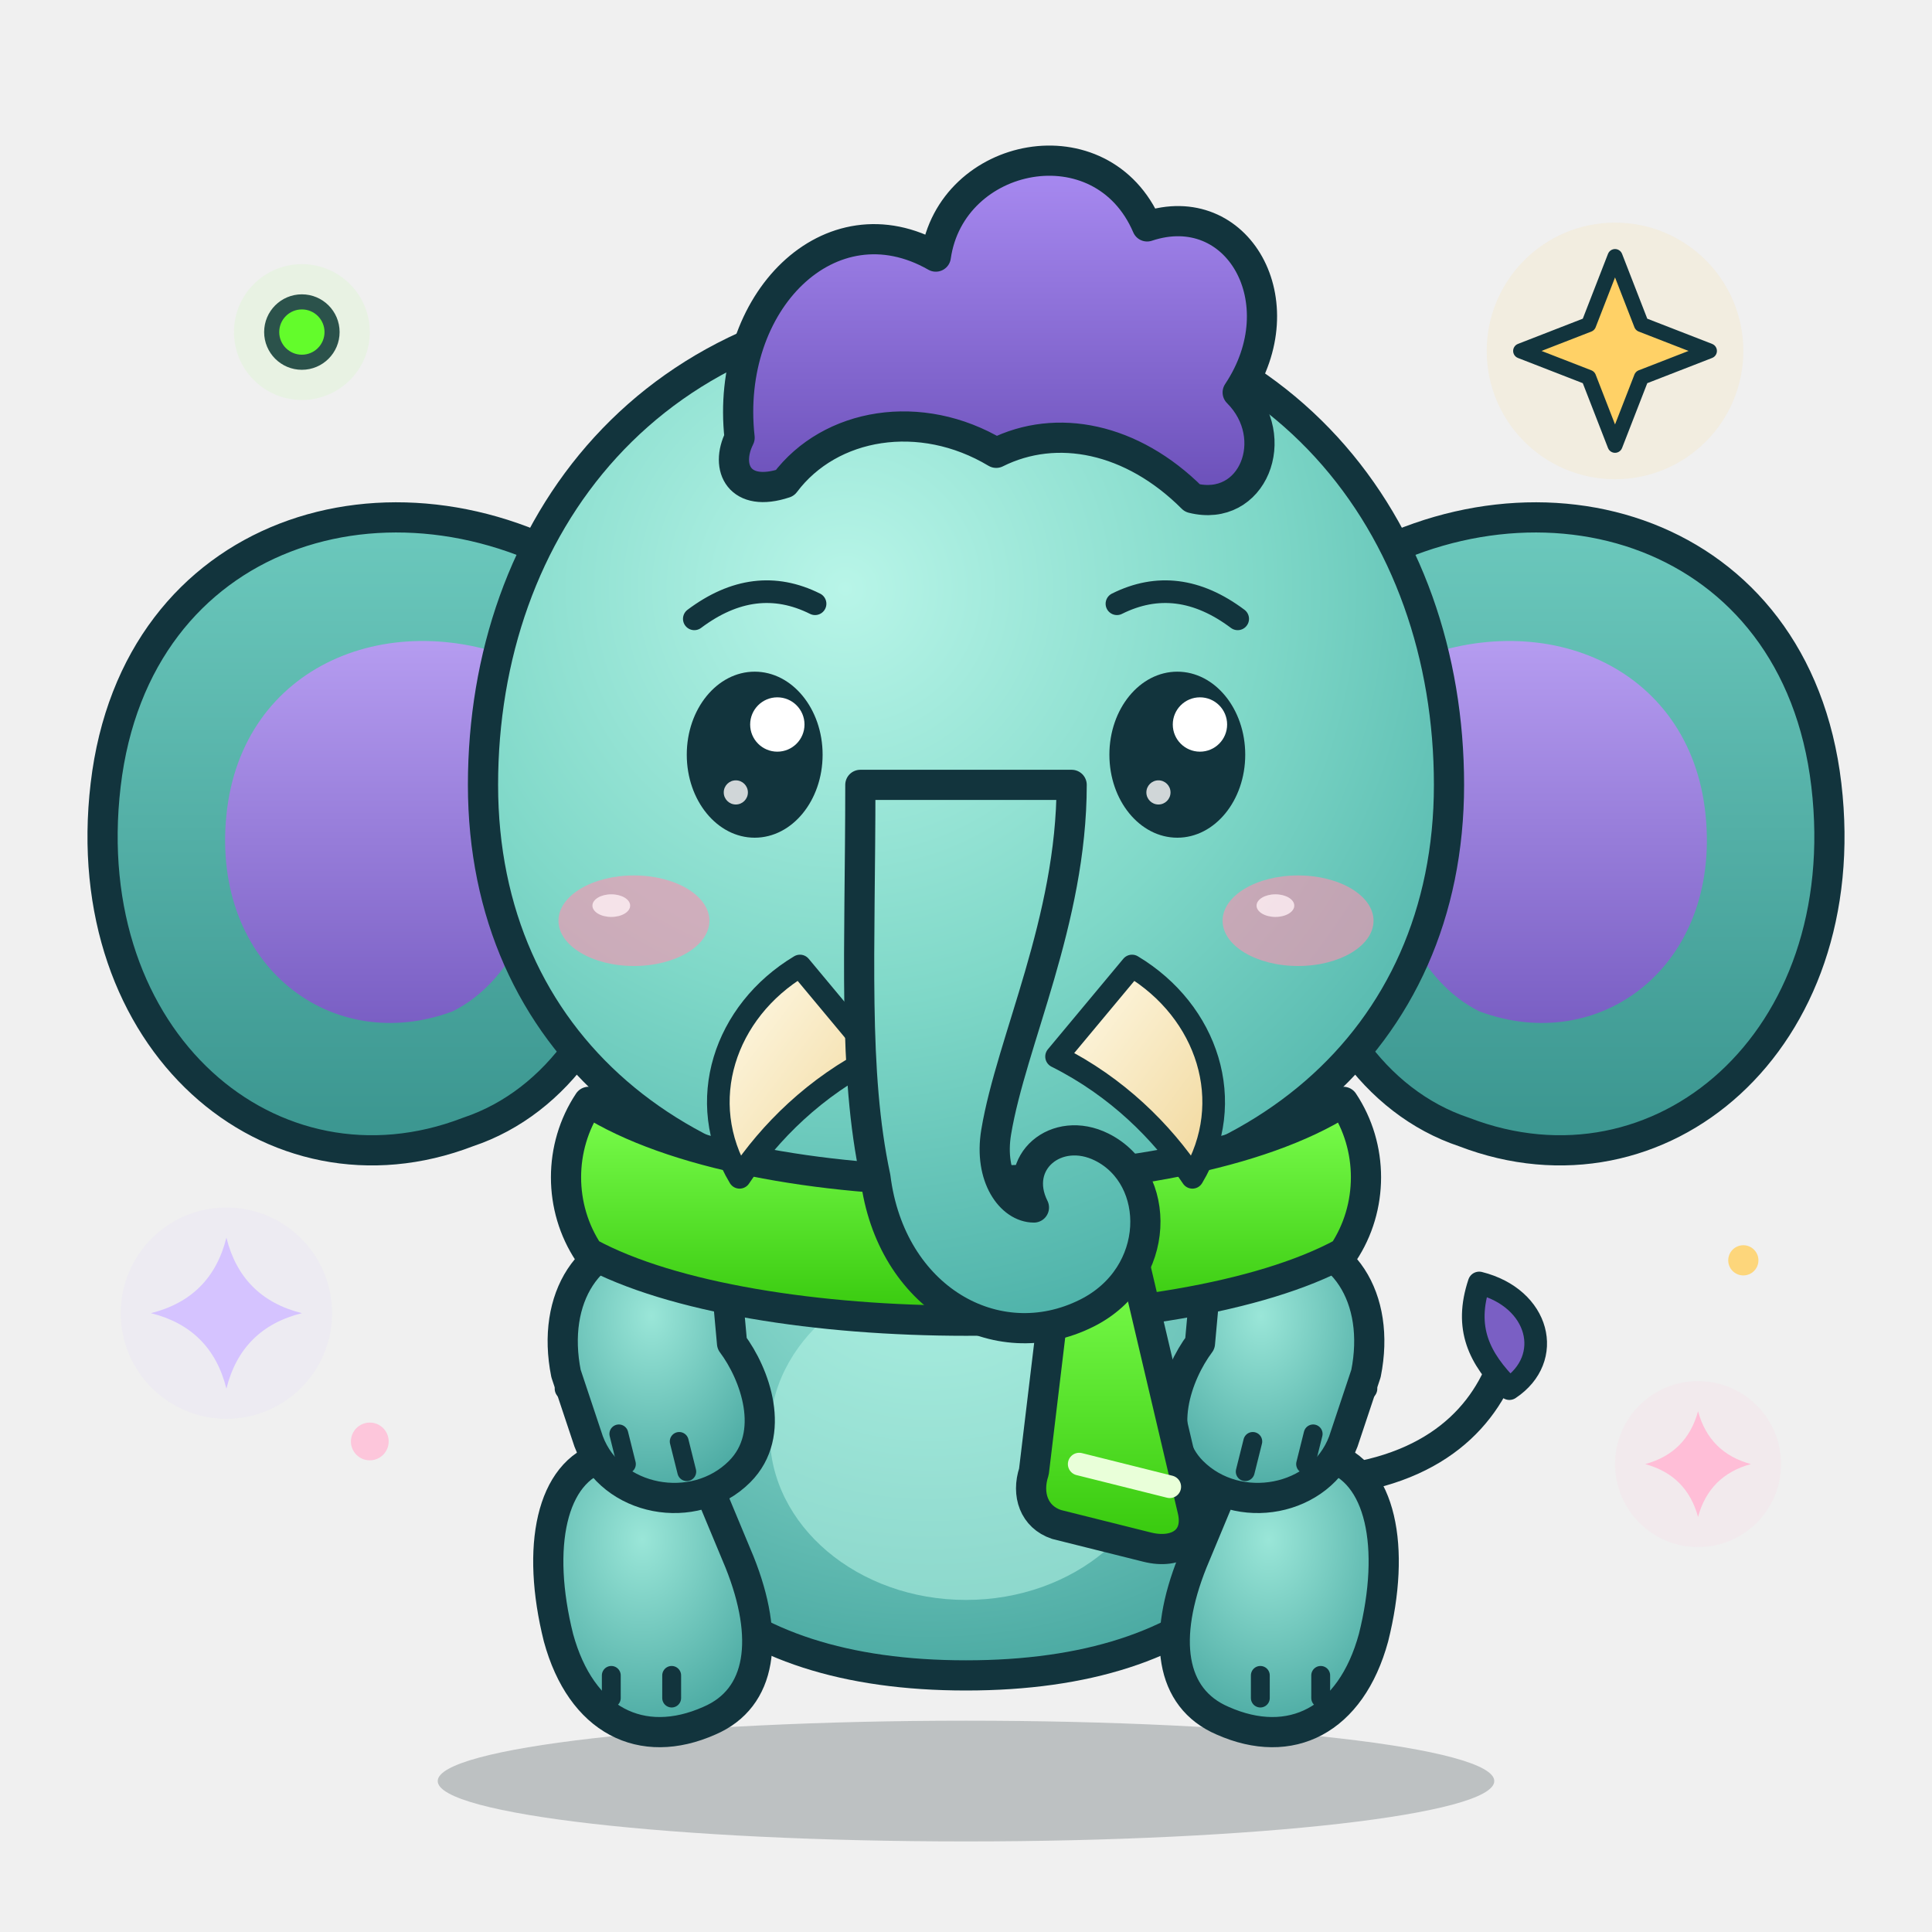
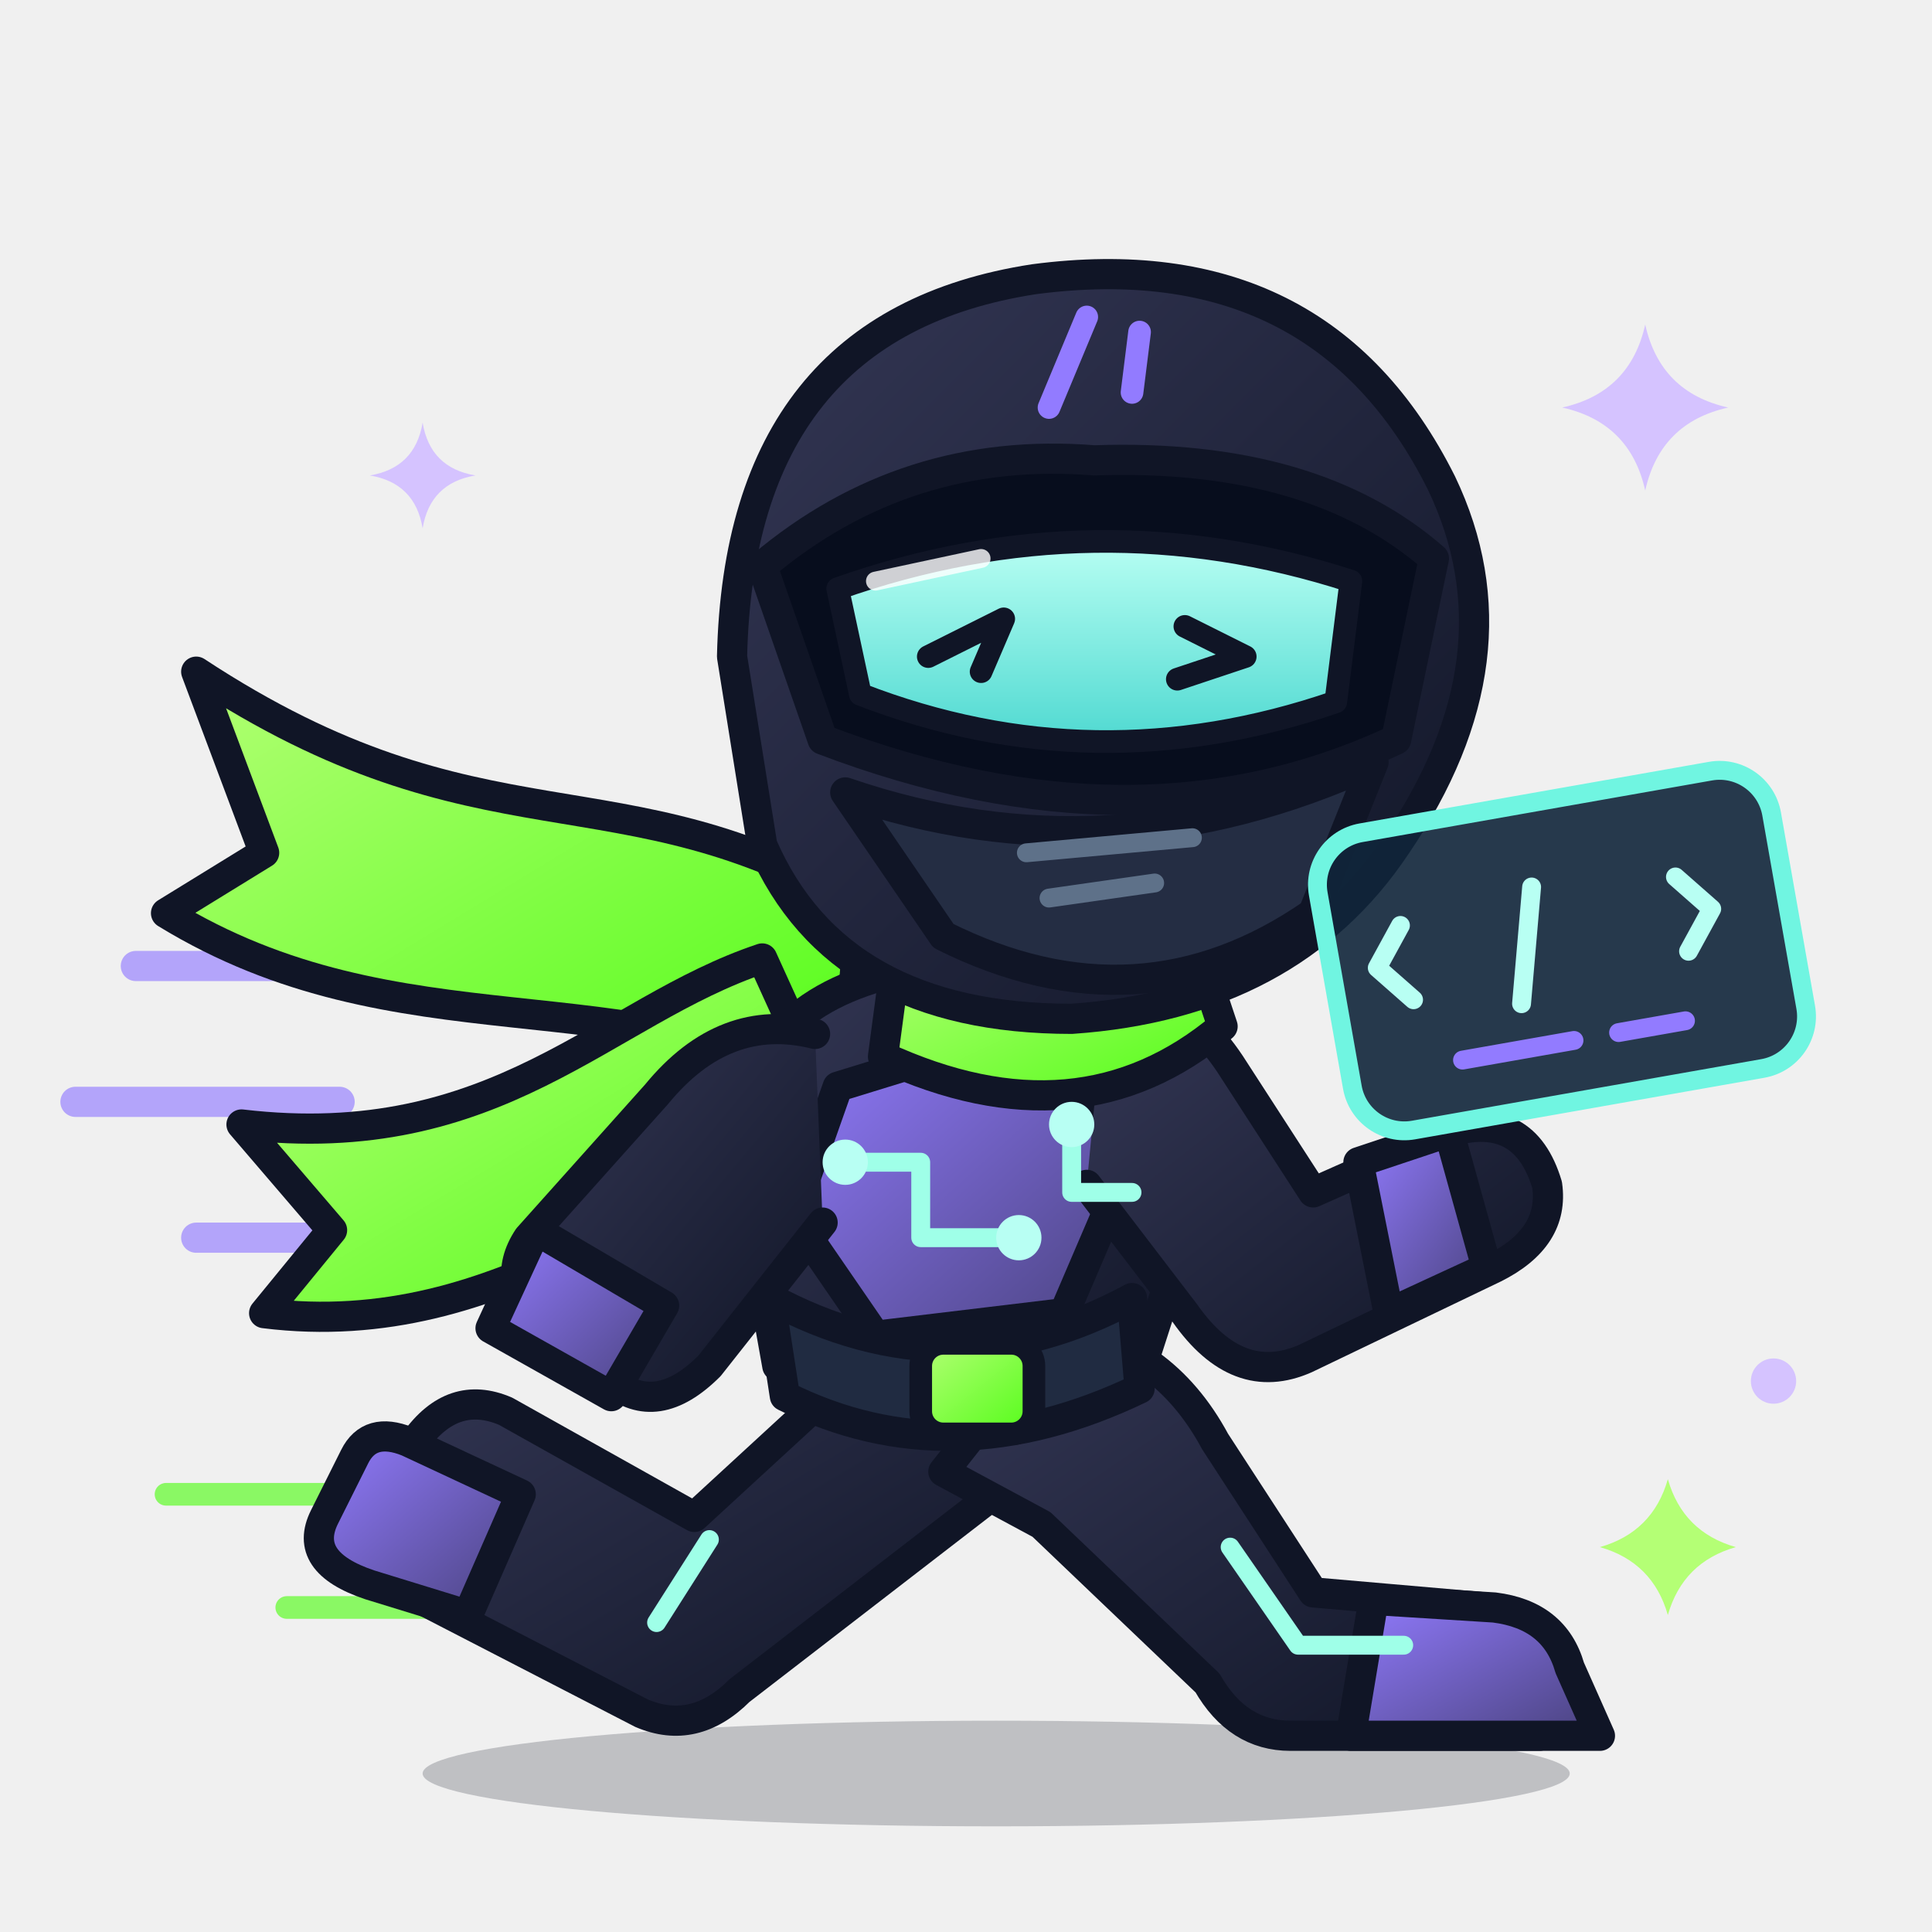
<svg xmlns="http://www.w3.org/2000/svg" viewBox="0 0 256 256" width="256" height="256" role="img" aria-labelledby="crx-title crx-desc">
  <defs>
-     <radialGradient id="crx-skin" gradientUnits="userSpaceOnUse" cx="112" cy="78" r="100">
-       <stop offset="0" stop-color="#b8f5e8" />
-       <stop offset=".55" stop-color="#7fd8c8" />
-       <stop offset="1" stop-color="#4fb3aa" />
-     </radialGradient>
-     <radialGradient id="crx-body" cx="45%" cy="30%" r="75%">
-       <stop offset="0" stop-color="#9ae6d8" />
-       <stop offset="1" stop-color="#46a69f" />
-     </radialGradient>
-     <linearGradient id="crx-ear" x1="0" y1="0" x2="0" y2="1">
-       <stop offset="0" stop-color="#6cc9bd" />
-       <stop offset="1" stop-color="#3a958f" />
+     <linearGradient id="crx-suit" x1="0" y1="0" x2="1" y2="1">
+       <stop offset="0" stop-color="#343755" />
+       <stop offset="1" stop-color="#101526" />
    </linearGradient>
-     <linearGradient id="crx-ear-in" x1="0" y1="0" x2="0" y2="1">
-       <stop offset="0" stop-color="#b59cf0" />
-       <stop offset="1" stop-color="#7a5fc4" />
+     <linearGradient id="crx-armor" x1="0" y1="0" x2="1" y2="1">
+       <stop offset="0" stop-color="#927bff" />
+       <stop offset="1" stop-color="#49427d" />
    </linearGradient>
-     <linearGradient id="crx-hair" x1="0" y1="0" x2="0" y2="1">
-       <stop offset="0" stop-color="#a98bf2" />
-       <stop offset="1" stop-color="#6a4fb8" />
+     <linearGradient id="crx-scarf" x1="0" y1="0" x2="1" y2="1">
+       <stop offset="0" stop-color="#b4ff75" />
+       <stop offset="1" stop-color="#53fc18" />
    </linearGradient>
-     <linearGradient id="crx-scarf" x1="0" y1="0" x2="0" y2="1">
-       <stop offset="0" stop-color="#7dff4f" />
-       <stop offset="1" stop-color="#36c80c" />
-     </linearGradient>
-     <linearGradient id="crx-tusk" x1="0" y1="0" x2="1" y2="1">
-       <stop offset="0" stop-color="#fffbea" />
-       <stop offset="1" stop-color="#f1d79a" />
+     <linearGradient id="crx-visor" x1="0" y1="0" x2="0" y2="1">
+       <stop offset="0" stop-color="#b8fff3" />
+       <stop offset="1" stop-color="#4fd9d1" />
    </linearGradient>
  </defs>
-   <g stroke="#12343d" stroke-width="4" stroke-linejoin="round" stroke-linecap="round">
-     <ellipse cx="128" cy="236" rx="70" ry="8" fill="#0a1a20" opacity=".22" stroke="none" />
-     <path d="M178 196 C192 194 198 186 200 178" fill="none" />
-     <path d="M196 170 C204 172 206 180 200 184 C196 180 194 176 196 170 Z" fill="#7a5fc4" stroke-width="3" />
-     <path d="M80 178 C80 152 102 140 128 140 C154 140 176 152 176 178 C176 206 160 222 128 222 C96 222 80 206 80 178 Z" fill="url(#crx-body)" />
-     <path d="M82 170 l-7 5 6 3 -6 6 7 2 M174 170 l7 5 -6 3 6 6 -7 2" fill="none" stroke-width="3" />
-     <ellipse cx="128" cy="190" rx="26" ry="22" fill="#b8f5e8" opacity=".55" stroke="none" />
-     <path d="M80 193 C73 195 71 205 74 217 C77 228 85 232 94 228 C101 225 102 217 98 207 L93 195 Z" fill="url(#crx-body)" />
-     <path d="M176 193 C183 195 185 205 182 217 C179 228 171 232 162 228 C155 225 154 217 158 207 L163 195 Z" fill="url(#crx-body)" />
-     <path d="M87 164 C78 164 73 172 75 182 L78 191 C81 199 92 201 98 195 C103 190 100 182 97 178 L96 167 Z" fill="url(#crx-body)" />
-     <path d="M169 164 C178 164 183 172 181 182 L178 191 C175 199 164 201 158 195 C153 190 156 182 159 178 L160 167 Z" fill="url(#crx-body)" />
-     <path d="M82 190 l1 4 M90 191 l1 4 M166 191 l-1 4 M174 190 l-1 4 M81 222 v3 M89 222 v3 M167 222 v3 M175 222 v3" fill="none" stroke="#12343d" stroke-width="2.5" />
-     <path d="M78 76 C52 60 18 70 14 104 C10 138 36 160 62 150 C74 146 82 134 84 120 Z" fill="url(#crx-ear)" />
-     <path d="M70 88 C52 80 32 88 30 108 C28 128 44 140 60 134 C68 130 72 120 72 112 Z" fill="url(#crx-ear-in)" stroke="none" />
-     <path d="M178 76 C204 60 238 70 242 104 C246 138 220 160 194 150 C182 146 174 134 172 120 Z" fill="url(#crx-ear)" />
-     <path d="M186 88 C204 80 224 88 226 108 C228 128 212 140 196 134 C188 130 184 120 184 112 Z" fill="url(#crx-ear-in)" stroke="none" />
-     <path d="M128 40 C170 40 192 70 192 104 C192 138 166 160 128 160 C90 160 64 138 64 104 C64 70 86 40 128 40 Z" fill="url(#crx-skin)" />
-     <path d="M98 58 C96 40 110 26 124 34 C126 20 146 16 152 30 C164 26 172 40 164 52 C170 58 166 68 158 66 C150 58 140 56 132 60 C122 54 110 56 104 64 C98 66 96 62 98 58 Z" fill="url(#crx-hair)" />
-     <path d="M78 146 C100 160 156 160 178 146 C182 152 182 160 178 166 C156 178 100 178 78 166 C74 160 74 152 78 146 Z" fill="url(#crx-scarf)" />
-     <path d="M150 166 L158 200 C159 204 156 206 152 205 L140 202 C137 201 136 198 137 195 L140 170 Z" fill="url(#crx-scarf)" />
-     <path d="M143 194 l12 3" fill="none" stroke="#e9ffd9" stroke-width="3" />
-     <path d="M106 128 C96 134 92 146 98 156 C102 150 108 144 116 140 Z" fill="url(#crx-tusk)" stroke-width="3" />
-     <path d="M150 128 C160 134 164 146 158 156 C154 150 148 144 140 140 Z" fill="url(#crx-tusk)" stroke-width="3" />
-     <path d="M114 104 C114 126 113 142 116 156 C118 172 132 180 144 174 C154 169 154 156 146 152 C140 149 134 154 137 160 C134 160 131 156 132 150 C134 138 142 122 142 104 Z" fill="url(#crx-skin)" />
+   <ellipse cx="132" cy="235" rx="76" ry="7" fill="#101526" opacity=".22" />
+   <g fill="none" stroke-linecap="round">
+     <path d="M18 128 H60 M10 146 H45 M26 164 H58" stroke="#927bff" stroke-width="4" opacity=".65" />
+     <path d="M22 198 H61 M38 213 H70" stroke="#53fc18" stroke-width="3" opacity=".65" />
  </g>
-   <ellipse cx="100" cy="100" rx="9" ry="11" fill="#12343d" />
-   <ellipse cx="156" cy="100" rx="9" ry="11" fill="#12343d" />
-   <circle cx="103" cy="96" r="3.6" fill="#fff" />
-   <circle cx="159" cy="96" r="3.6" fill="#fff" />
-   <circle cx="97.5" cy="105" r="1.6" fill="#fff" opacity=".8" />
-   <circle cx="153.5" cy="105" r="1.6" fill="#fff" opacity=".8" />
-   <path d="M92 82 Q100 76 108 80 M148 80 Q156 76 164 82" fill="none" stroke="#12343d" stroke-width="3" stroke-linecap="round" />
-   <ellipse cx="84" cy="122" rx="10" ry="6" fill="#ff8fb1" opacity=".6" />
-   <ellipse cx="172" cy="122" rx="10" ry="6" fill="#ff8fb1" opacity=".6" />
-   <ellipse cx="81" cy="120" rx="2.5" ry="1.5" fill="#fff0f5" opacity=".8" />
-   <ellipse cx="169" cy="120" rx="2.5" ry="1.5" fill="#fff0f5" opacity=".8" />
-   <circle cx="214" cy="46.5" r="17" fill="#ffd166" opacity=".12" />
-   <path d="M214 34 l3.5 9 9 3.5-9 3.5-3.5 9-3.5-9-9-3.5 9-3.5z" fill="#ffd166" stroke="#12343d" stroke-width="2" stroke-linejoin="round" />
-   <circle cx="40" cy="44" r="4" fill="#53fc18" stroke="#12343d" stroke-width="2" />
-   <circle cx="40" cy="44" r="9" fill="#b9ff9b" opacity=".15" />
-   <circle cx="30" cy="174" r="14" fill="#d5c3ff" opacity=".12" />
-   <path d="M30 164 Q32 172 40 174 Q32 176 30 184 Q28 176 20 174 Q28 172 30 164 Z" fill="#d5c3ff" />
-   <circle cx="225" cy="194" r="11" fill="#ffbed7" opacity=".12" />
-   <path d="M225 187 Q226.5 192.5 232 194 Q226.5 195.5 225 201 Q223.5 195.5 218 194 Q223.5 192.5 225 187 Z" fill="#ffbed7" />
-   <circle cx="49" cy="191" r="2.5" fill="#ffbed7" opacity=".85" />
-   <circle cx="231" cy="167" r="2" fill="#ffd166" opacity=".85" />
+   <g stroke="#101526" stroke-width="4" stroke-linejoin="round" stroke-linecap="round">
+     <path d="M114 120 C82 101 64 114 26 89 L35 113 L22 121 C53 140 83 129 112 145 Z" fill="url(#crx-scarf)" />
+     <path d="M101 127 C80 134 66 153 32 149 L44 163 L35 174 C67 178 88 156 111 149 Z" fill="url(#crx-scarf)" />
+     <path d="M117 178 L92 201 L67 187 Q60 184 55 191 L50 202 Q48 207 54 211 L85 227 Q92 230 98 224 L133 197 Z" fill="url(#crx-suit)" />
+     <path d="M54 191 L69 198 L62 214 L49 210 Q40 207 43 201 L47 193 Q49 189 54 191 Z" fill="url(#crx-armor)" />
+     <path d="M140 176 Q154 178 161 191 L174 211 L197 213 Q205 214 205 222 L204 230 H171 Q164 230 160 223 L138 202 L125 195 Z" fill="url(#crx-suit)" />
+     <path d="M182 212 L198 213 Q206 214 208 221 L212 230 H179 Z" fill="url(#crx-armor)" />
+     <path d="M118 129 Q98 134 98 153 L103 181 Q121 198 151 182 L161 151 Q152 132 136 127 Z" fill="url(#crx-suit)" />
+     <path d="M111 144 L137 136 L150 153 L141 174 L116 177 L105 161 Z" fill="url(#crx-armor)" />
+     <path d="M102 172 Q126 185 150 172 L151 184 Q126 196 104 185 Z" fill="#202b41" />
+     <rect x="122" y="178" width="15" height="12" rx="3" fill="url(#crx-scarf)" stroke-width="3" />
+     <path d="M108 137 Q96 134 87 145 L70 164 Q66 170 72 176 L81 183 Q87 188 94 181 L109 162" fill="url(#crx-suit)" />
+     <path d="M71 163 L88 173 L81 185 L65 176 Z" fill="url(#crx-armor)" />
+     <path d="M146 136 Q155 129 163 141 L174 158 L192 150 Q202 147 205 157 Q206 164 198 168 L173 180 Q164 184 157 174 L144 157" fill="url(#crx-suit)" />
+     <path d="M180 154 L184 174 L197 168 L192 150 Z" fill="url(#crx-armor)" />
+     <path d="M119 125 Q139 140 158 124 L162 136 Q143 152 117 140 Z" fill="url(#crx-scarf)" />
+     <path d="M97 87 Q98 43 137 37 Q175 32 191 64 Q202 87 185 112 Q171 133 142 135 Q111 135 101 112 Z" fill="url(#crx-suit)" />
+     <path d="M101 75 Q120 59 145 61 Q174 60 190 74 L185 98 Q151 114 109 98 Z" fill="#070d1d" />
+     <path d="M111 78 Q145 66 179 77 L177 93 Q145 104 114 92 Z" fill="url(#crx-visor)" stroke-width="3" />
+     <path d="M112 105 Q147 117 182 101 L174 121 Q151 137 125 124 Z" fill="#242d43" />
+     <path d="M144 42 L139 54 M151 44 L150 52" fill="none" stroke="#927bff" stroke-width="3" />
+   </g>
+   <g fill="none" stroke-linecap="round" stroke-linejoin="round">
+     <path d="M123 87 L133 82 L130 89 M157 83 L165 87 L156 90" stroke="#101526" stroke-width="3" />
+     <path d="M116 77 L130 74" stroke="#fff" stroke-width="2.5" opacity=".8" />
+     <path d="M136 113 L158 111 M139 119 L153 117" stroke="#5e7189" stroke-width="2.5" />
+     <path d="M112 154 H122 V164 H135 M142 149 V158 H150 M94 204 L87 215 M163 205 L172 218 H186" stroke="#9fffe8" stroke-width="2.5" />
+   </g>
+   <g fill="#b8fff3">
+     <circle cx="112" cy="154" r="3" />
+     <circle cx="135" cy="164" r="3" />
+     <circle cx="142" cy="149" r="3" />
+   </g>
+   <g transform="rotate(-10 207 129)">
+     <rect x="177" y="106" width="61" height="40" rx="7" fill="#10253a" fill-opacity=".9" stroke="#70f5e1" stroke-width="2.5" />
+     <path d="M187 119 L183 124 L187 129 M224 119 L228 124 L224 129 M205 117 L201 132" fill="none" stroke="#b8fff3" stroke-width="2.5" stroke-linecap="round" stroke-linejoin="round" />
+     <path d="M192 138 H207 M213 138 H222" stroke="#927bff" stroke-width="2.5" stroke-linecap="round" />
+   </g>
+   <g fill="#d5c3ff">
+     <path d="M218 43 Q220 52 229 54 Q220 56 218 65 Q216 56 207 54 Q216 52 218 43 Z" />
+     <path d="M56 56 Q57 62 63 63 Q57 64 56 70 Q55 64 49 63 Q55 62 56 56 Z" />
+     <circle cx="235" cy="183" r="3" />
+   </g>
+   <path d="M221 196 Q223 203 230 205 Q223 207 221 214 Q219 207 212 205 Q219 203 221 196 Z" fill="#b4ff75" />
</svg>
